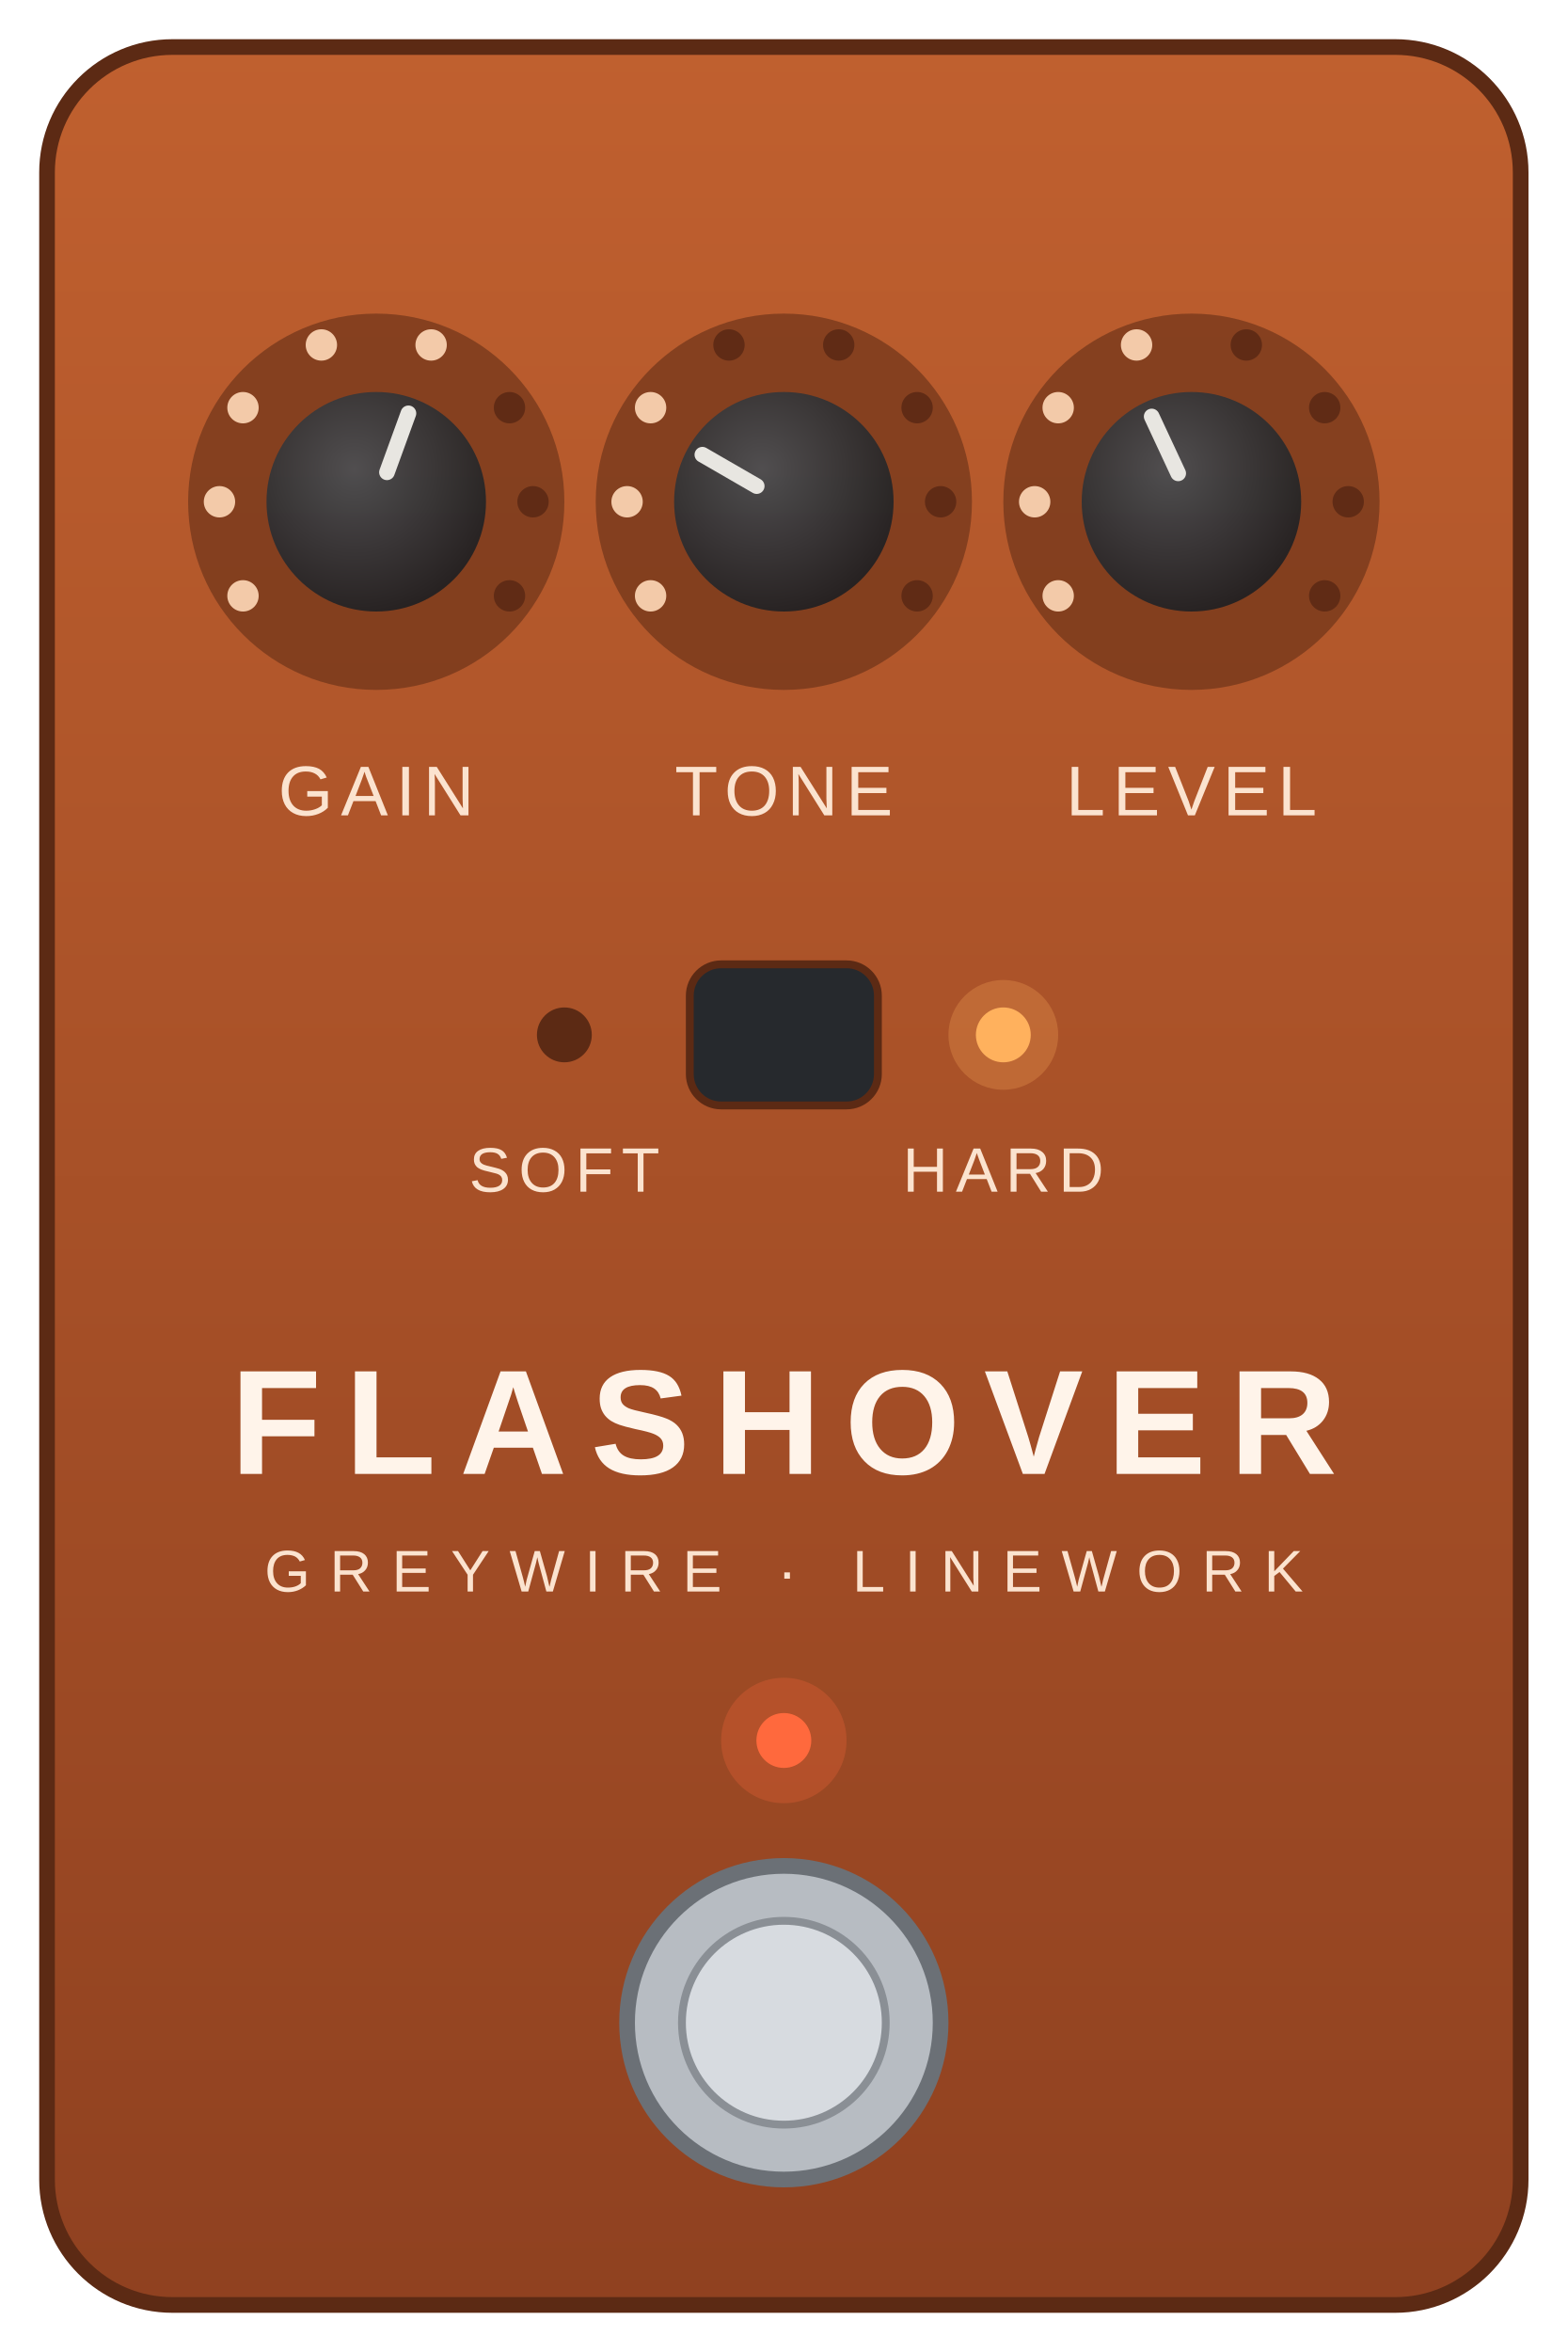
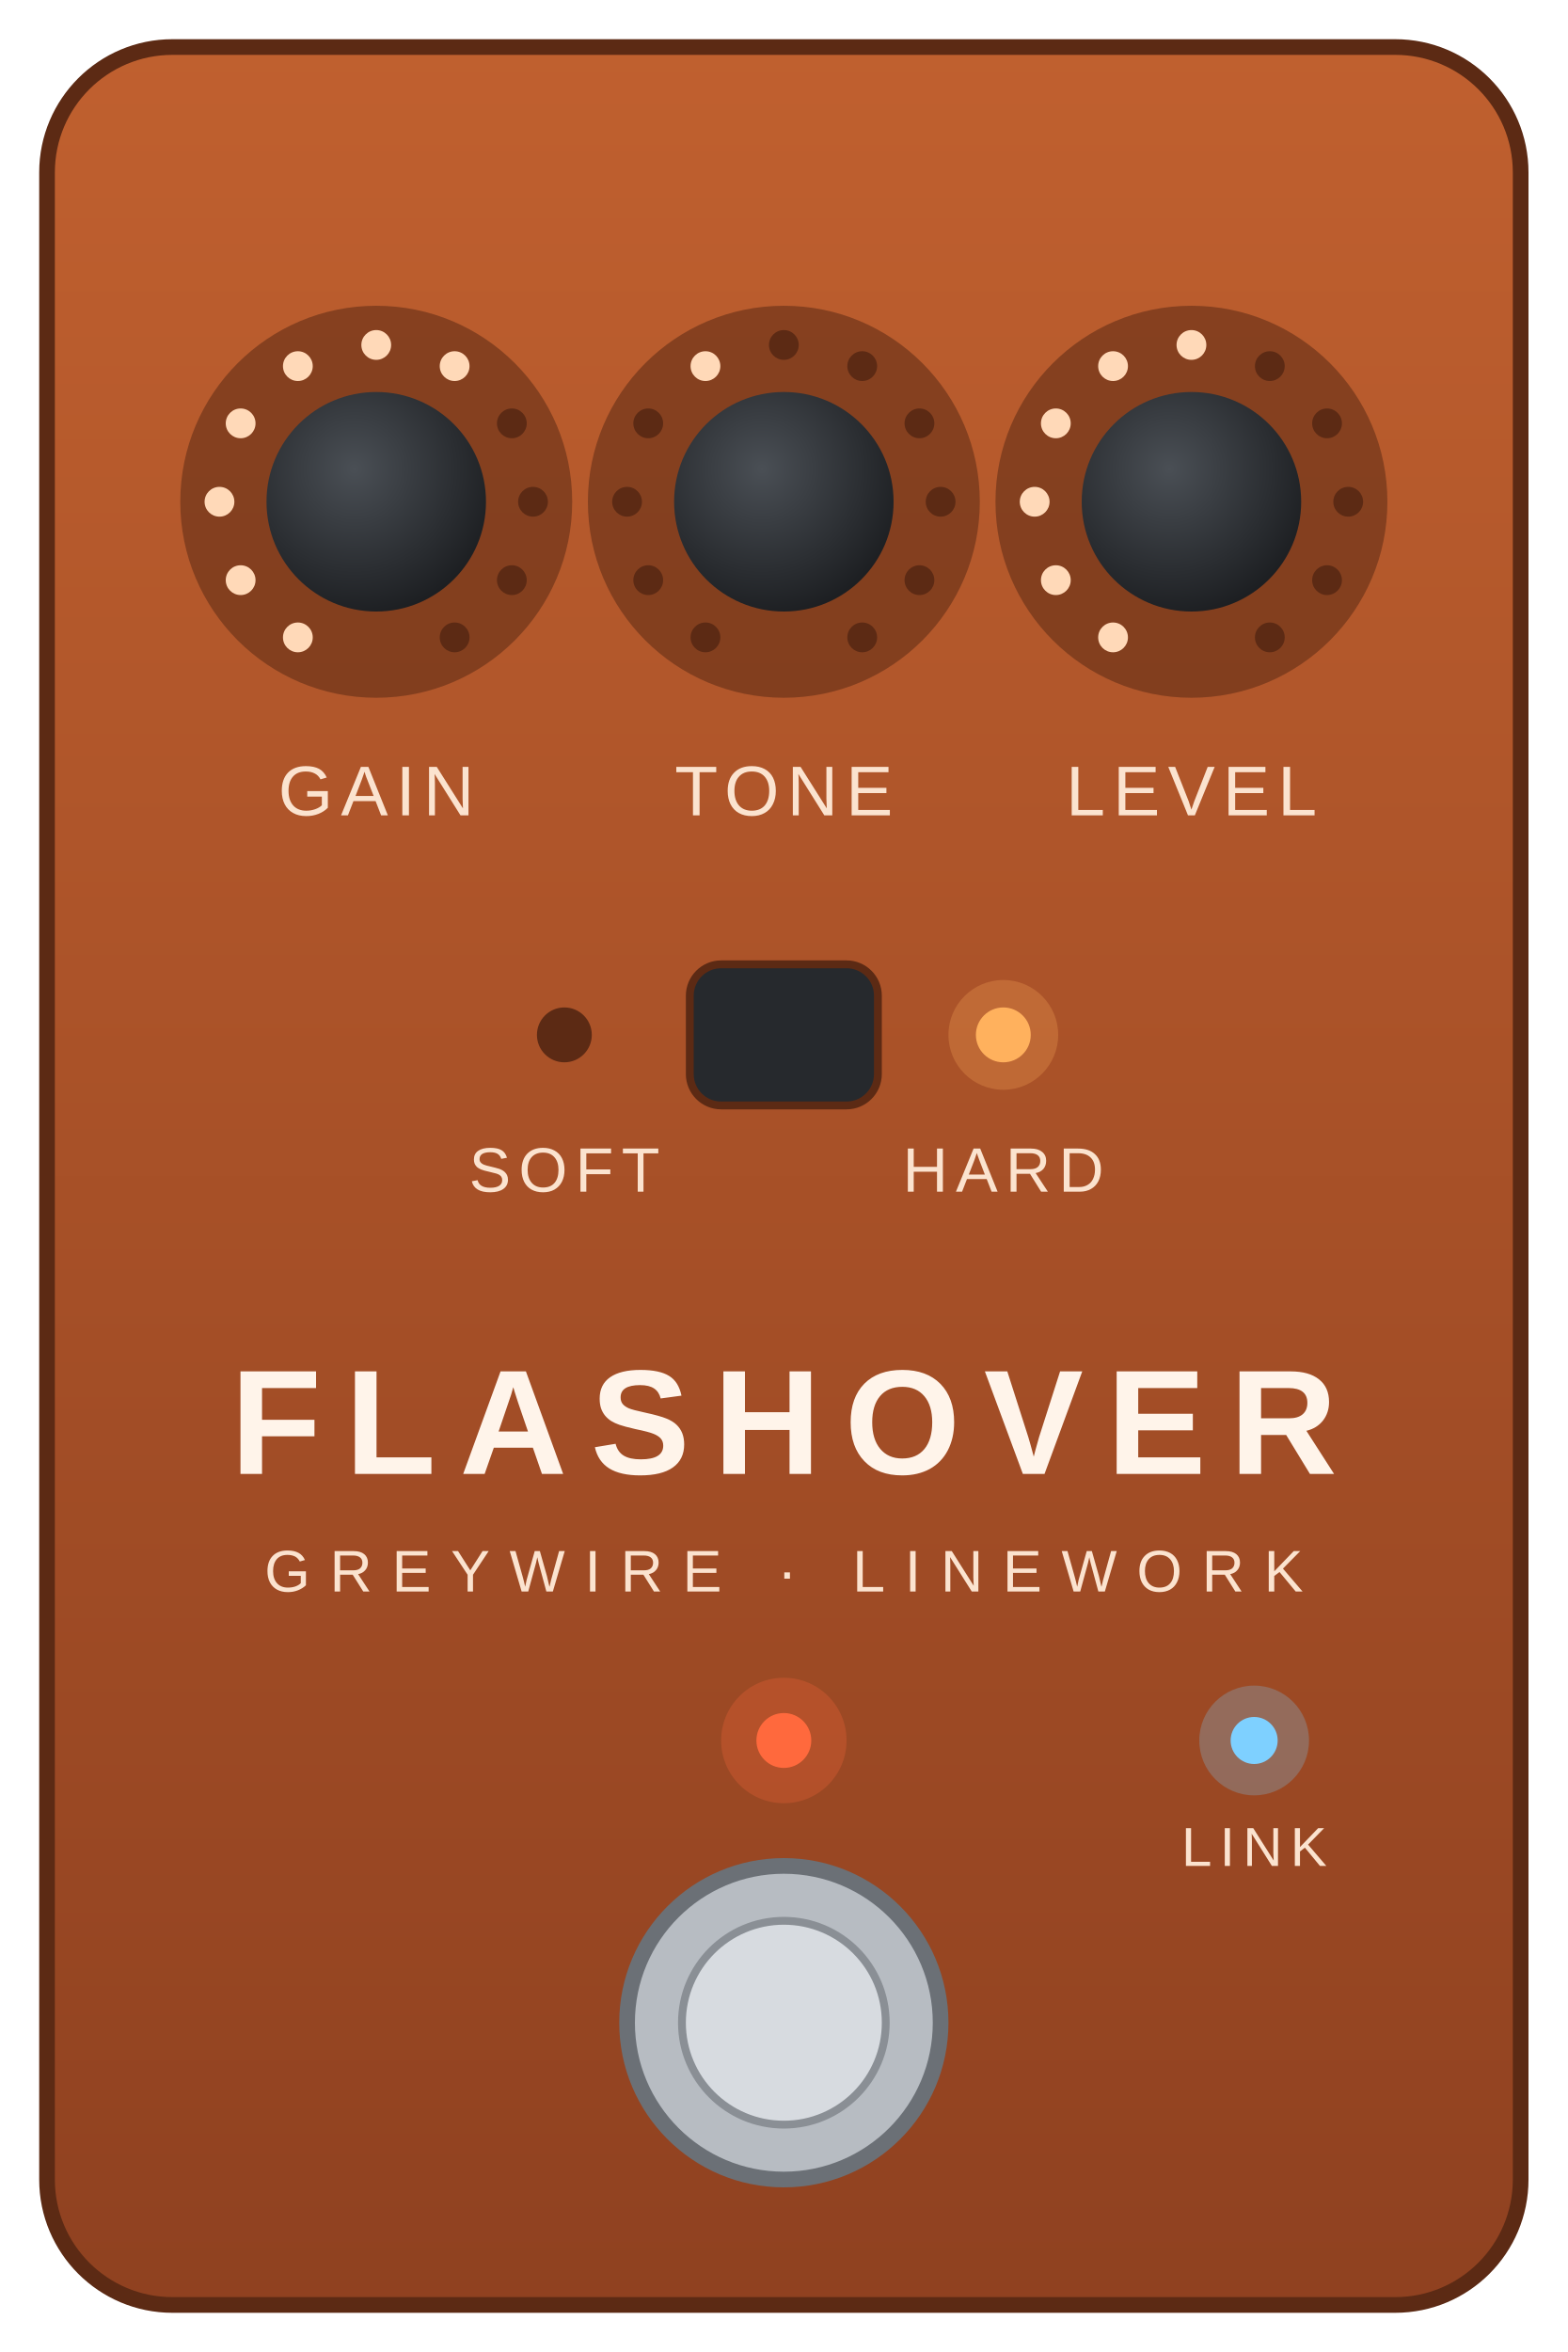
<svg xmlns="http://www.w3.org/2000/svg" viewBox="0 0 200 300" width="200" height="300" font-family="Arial, Helvetica, sans-serif">
  <defs>
    <linearGradient id="fo-body" x1="0" y1="0" x2="0" y2="1">
      <stop offset="0" stop-color="#c0602f" />
      <stop offset="1" stop-color="#8f4120" />
    </linearGradient>
    <radialGradient id="fo-knob" cx="0.4" cy="0.35" r="0.7">
      <stop offset="0" stop-color="#4a4f55" />
      <stop offset="1" stop-color="#1b1d20" />
    </radialGradient>
  </defs>
  <rect x="6" y="6" width="188" height="288" rx="16" fill="url(#fo-body)" stroke="#5c2a14" stroke-width="2" />
-   <g fill="#f3c6a2" fill-opacity="0.9">
+   <g>
    <g transform="translate(48 64)">
-       <circle r="24" fill="#5c2a14" fill-opacity="0.55" />
-       <g fill="#ffd9b8">
-         <circle cx="-17" cy="12" r="2" />
-         <circle cx="-20" cy="0" r="2" />
-         <circle cx="-17" cy="-12" r="2" />
-         <circle cx="-7" cy="-20" r="2" />
-         <circle cx="7" cy="-20" r="2" />
-       </g>
-       <g fill="#5c2a14">
-         <circle cx="17" cy="-12" r="2" />
-         <circle cx="20" cy="0" r="2" />
-         <circle cx="17" cy="12" r="2" />
+       <circle r="25" fill="#5c2a14" fill-opacity="0.55" />
+       <g>
+         <circle cx="-10.0" cy="17.3" r="1.9" fill="#ffd9b8" />
+         <circle cx="-17.3" cy="10.0" r="1.9" fill="#ffd9b8" />
+         <circle cx="-20.0" cy="0.0" r="1.9" fill="#ffd9b8" />
+         <circle cx="-17.3" cy="-10.0" r="1.9" fill="#ffd9b8" />
+         <circle cx="-10.0" cy="-17.3" r="1.9" fill="#ffd9b8" />
+         <circle cx="0.0" cy="-20.0" r="1.9" fill="#ffd9b8" />
+         <circle cx="10.0" cy="-17.3" r="1.9" fill="#ffd9b8" />
+         <circle cx="17.3" cy="-10.0" r="1.9" fill="#5c2a14" />
+         <circle cx="20.0" cy="0.0" r="1.9" fill="#5c2a14" />
+         <circle cx="17.3" cy="10.0" r="1.9" fill="#5c2a14" />
+         <circle cx="10.0" cy="17.3" r="1.9" fill="#5c2a14" />
      </g>
      <circle r="14" fill="url(#fo-knob)" />
-       <line x1="0" y1="-4" x2="0" y2="-12" stroke="#e8e6e1" stroke-width="2" stroke-linecap="round" transform="rotate(20)" />
    </g>
    <g transform="translate(100 64)">
-       <circle r="24" fill="#5c2a14" fill-opacity="0.55" />
-       <g fill="#ffd9b8">
-         <circle cx="-17" cy="12" r="2" />
-         <circle cx="-20" cy="0" r="2" />
-         <circle cx="-17" cy="-12" r="2" />
-       </g>
-       <g fill="#5c2a14">
-         <circle cx="-7" cy="-20" r="2" />
-         <circle cx="7" cy="-20" r="2" />
-         <circle cx="17" cy="-12" r="2" />
-         <circle cx="20" cy="0" r="2" />
-         <circle cx="17" cy="12" r="2" />
+       <circle r="25" fill="#5c2a14" fill-opacity="0.55" />
+       <g>
+         <circle cx="-10.0" cy="17.3" r="1.9" fill="#5c2a14" />
+         <circle cx="-17.3" cy="10.0" r="1.9" fill="#5c2a14" />
+         <circle cx="-20.0" cy="0.0" r="1.9" fill="#5c2a14" />
+         <circle cx="-17.3" cy="-10.0" r="1.9" fill="#5c2a14" />
+         <circle cx="-10.0" cy="-17.3" r="1.9" fill="#ffd9b8" />
+         <circle cx="0.0" cy="-20.0" r="1.9" fill="#5c2a14" />
+         <circle cx="10.0" cy="-17.3" r="1.9" fill="#5c2a14" />
+         <circle cx="17.3" cy="-10.0" r="1.9" fill="#5c2a14" />
+         <circle cx="20.0" cy="0.0" r="1.9" fill="#5c2a14" />
+         <circle cx="17.3" cy="10.0" r="1.9" fill="#5c2a14" />
+         <circle cx="10.0" cy="17.3" r="1.9" fill="#5c2a14" />
      </g>
      <circle r="14" fill="url(#fo-knob)" />
-       <line x1="0" y1="-4" x2="0" y2="-12" stroke="#e8e6e1" stroke-width="2" stroke-linecap="round" transform="rotate(-60)" />
    </g>
    <g transform="translate(152 64)">
-       <circle r="24" fill="#5c2a14" fill-opacity="0.55" />
-       <g fill="#ffd9b8">
-         <circle cx="-17" cy="12" r="2" />
-         <circle cx="-20" cy="0" r="2" />
-         <circle cx="-17" cy="-12" r="2" />
-         <circle cx="-7" cy="-20" r="2" />
-       </g>
-       <g fill="#5c2a14">
-         <circle cx="7" cy="-20" r="2" />
-         <circle cx="17" cy="-12" r="2" />
-         <circle cx="20" cy="0" r="2" />
-         <circle cx="17" cy="12" r="2" />
+       <circle r="25" fill="#5c2a14" fill-opacity="0.55" />
+       <g>
+         <circle cx="-10.0" cy="17.3" r="1.9" fill="#ffd9b8" />
+         <circle cx="-17.3" cy="10.0" r="1.9" fill="#ffd9b8" />
+         <circle cx="-20.0" cy="0.0" r="1.9" fill="#ffd9b8" />
+         <circle cx="-17.3" cy="-10.0" r="1.9" fill="#ffd9b8" />
+         <circle cx="-10.0" cy="-17.3" r="1.9" fill="#ffd9b8" />
+         <circle cx="0.0" cy="-20.0" r="1.9" fill="#ffd9b8" />
+         <circle cx="10.0" cy="-17.3" r="1.9" fill="#5c2a14" />
+         <circle cx="17.3" cy="-10.0" r="1.9" fill="#5c2a14" />
+         <circle cx="20.0" cy="0.0" r="1.9" fill="#5c2a14" />
+         <circle cx="17.3" cy="10.0" r="1.9" fill="#5c2a14" />
+         <circle cx="10.0" cy="17.3" r="1.9" fill="#5c2a14" />
      </g>
      <circle r="14" fill="url(#fo-knob)" />
-       <line x1="0" y1="-4" x2="0" y2="-12" stroke="#e8e6e1" stroke-width="2" stroke-linecap="round" transform="rotate(-25)" />
    </g>
  </g>
  <g font-size="9" fill="#fbe3cf" text-anchor="middle" letter-spacing="1">
    <text x="48" y="104">GAIN</text>
    <text x="100" y="104">TONE</text>
    <text x="152" y="104">LEVEL</text>
  </g>
  <circle cx="72" cy="132" r="3.5" fill="#5c2a14" />
  <circle cx="128" cy="132" r="3.5" fill="#ffb15e" />
  <circle cx="128" cy="132" r="7" fill="#ffb15e" fill-opacity="0.25" />
  <rect x="88" y="123" width="24" height="18" rx="4" fill="#26292d" stroke="#5c2a14" />
  <g font-size="8" fill="#fbe3cf" text-anchor="middle" letter-spacing="1">
    <text x="72" y="152">SOFT</text>
    <text x="128" y="152">HARD</text>
  </g>
  <text x="100" y="188" font-size="19" font-weight="700" fill="#fff4ea" text-anchor="middle" letter-spacing="3">FLASHOVER</text>
  <text x="100" y="203" font-size="7.5" fill="#fbe3cf" text-anchor="middle" letter-spacing="2.5">GREYWIRE · LINEWORK</text>
  <circle cx="100" cy="222" r="3.5" fill="#ff6a3d" />
  <circle cx="100" cy="222" r="8" fill="#ff6a3d" fill-opacity="0.25" />
+   <circle cx="160" cy="222" r="3" fill="#7fd0ff" />
+   <circle cx="160" cy="222" r="7" fill="#7fd0ff" fill-opacity="0.25" />
+   <text x="160" y="238" font-size="7" fill="#fbe3cf" text-anchor="middle" letter-spacing="1">LINK</text>
  <circle cx="100" cy="258" r="20" fill="#b7bcc2" stroke="#6b7076" stroke-width="2" />
  <circle cx="100" cy="258" r="13" fill="#d7dbe0" stroke="#8a8f95" />
</svg>
